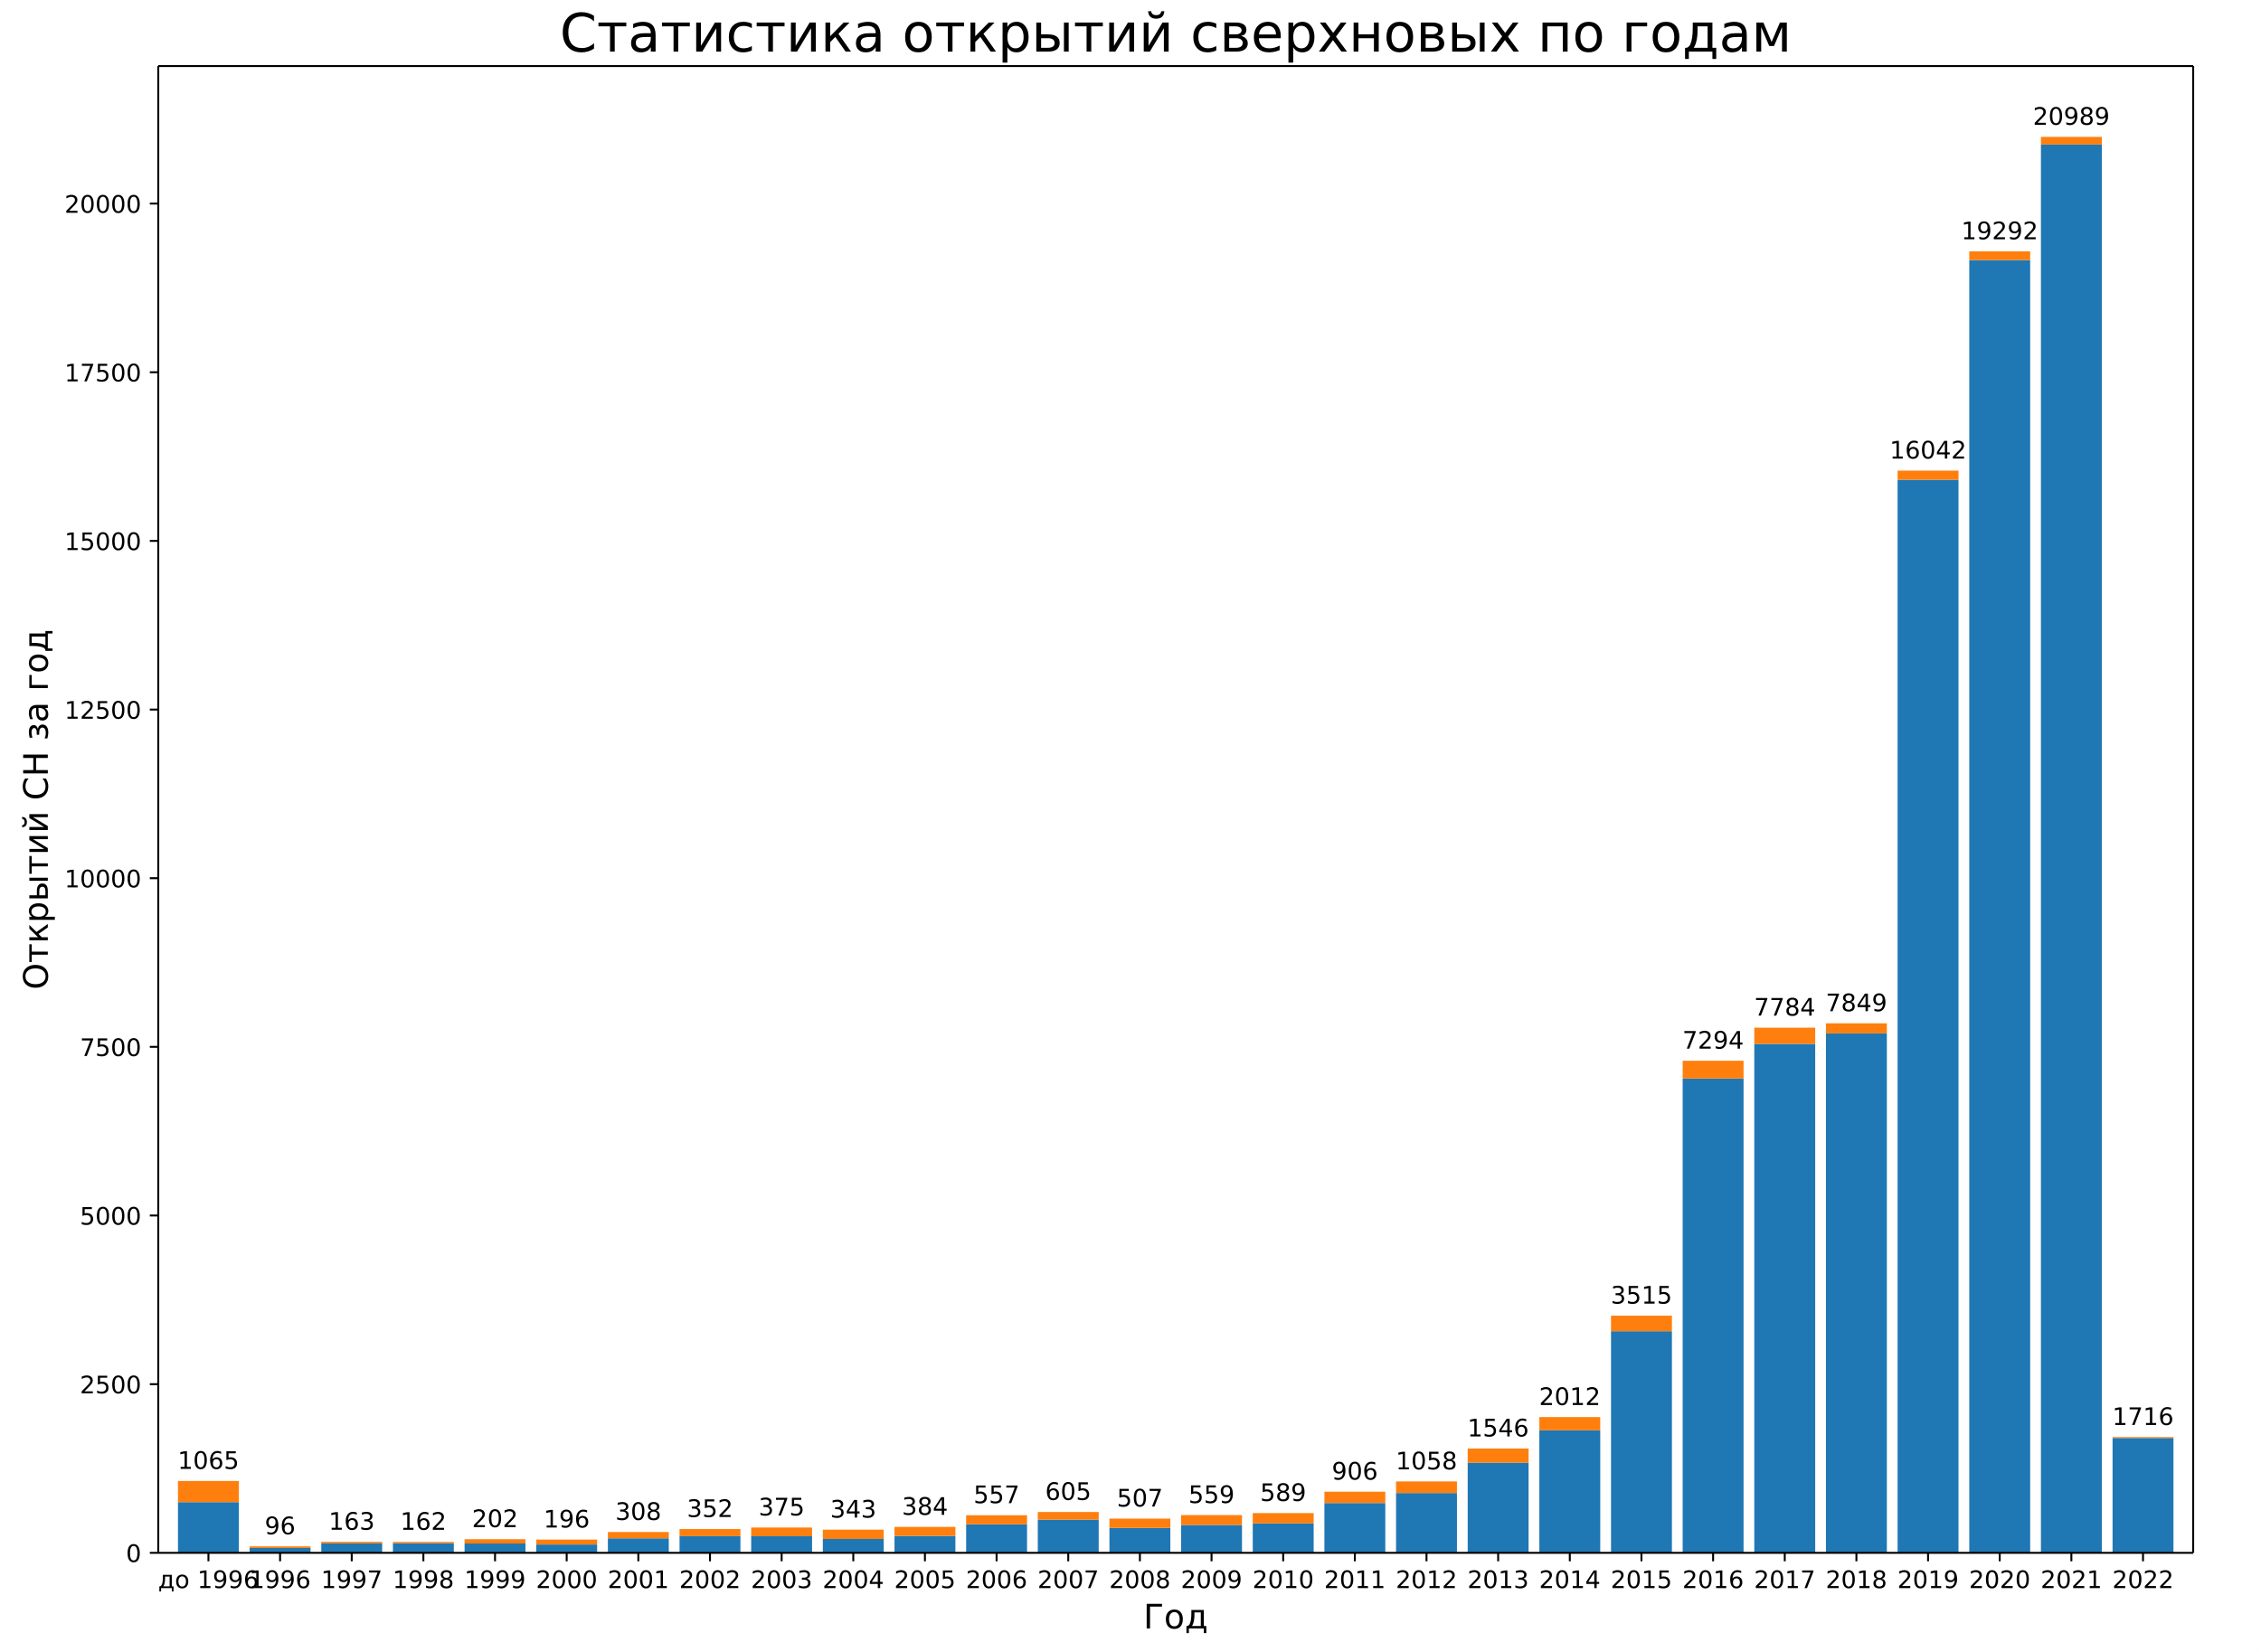
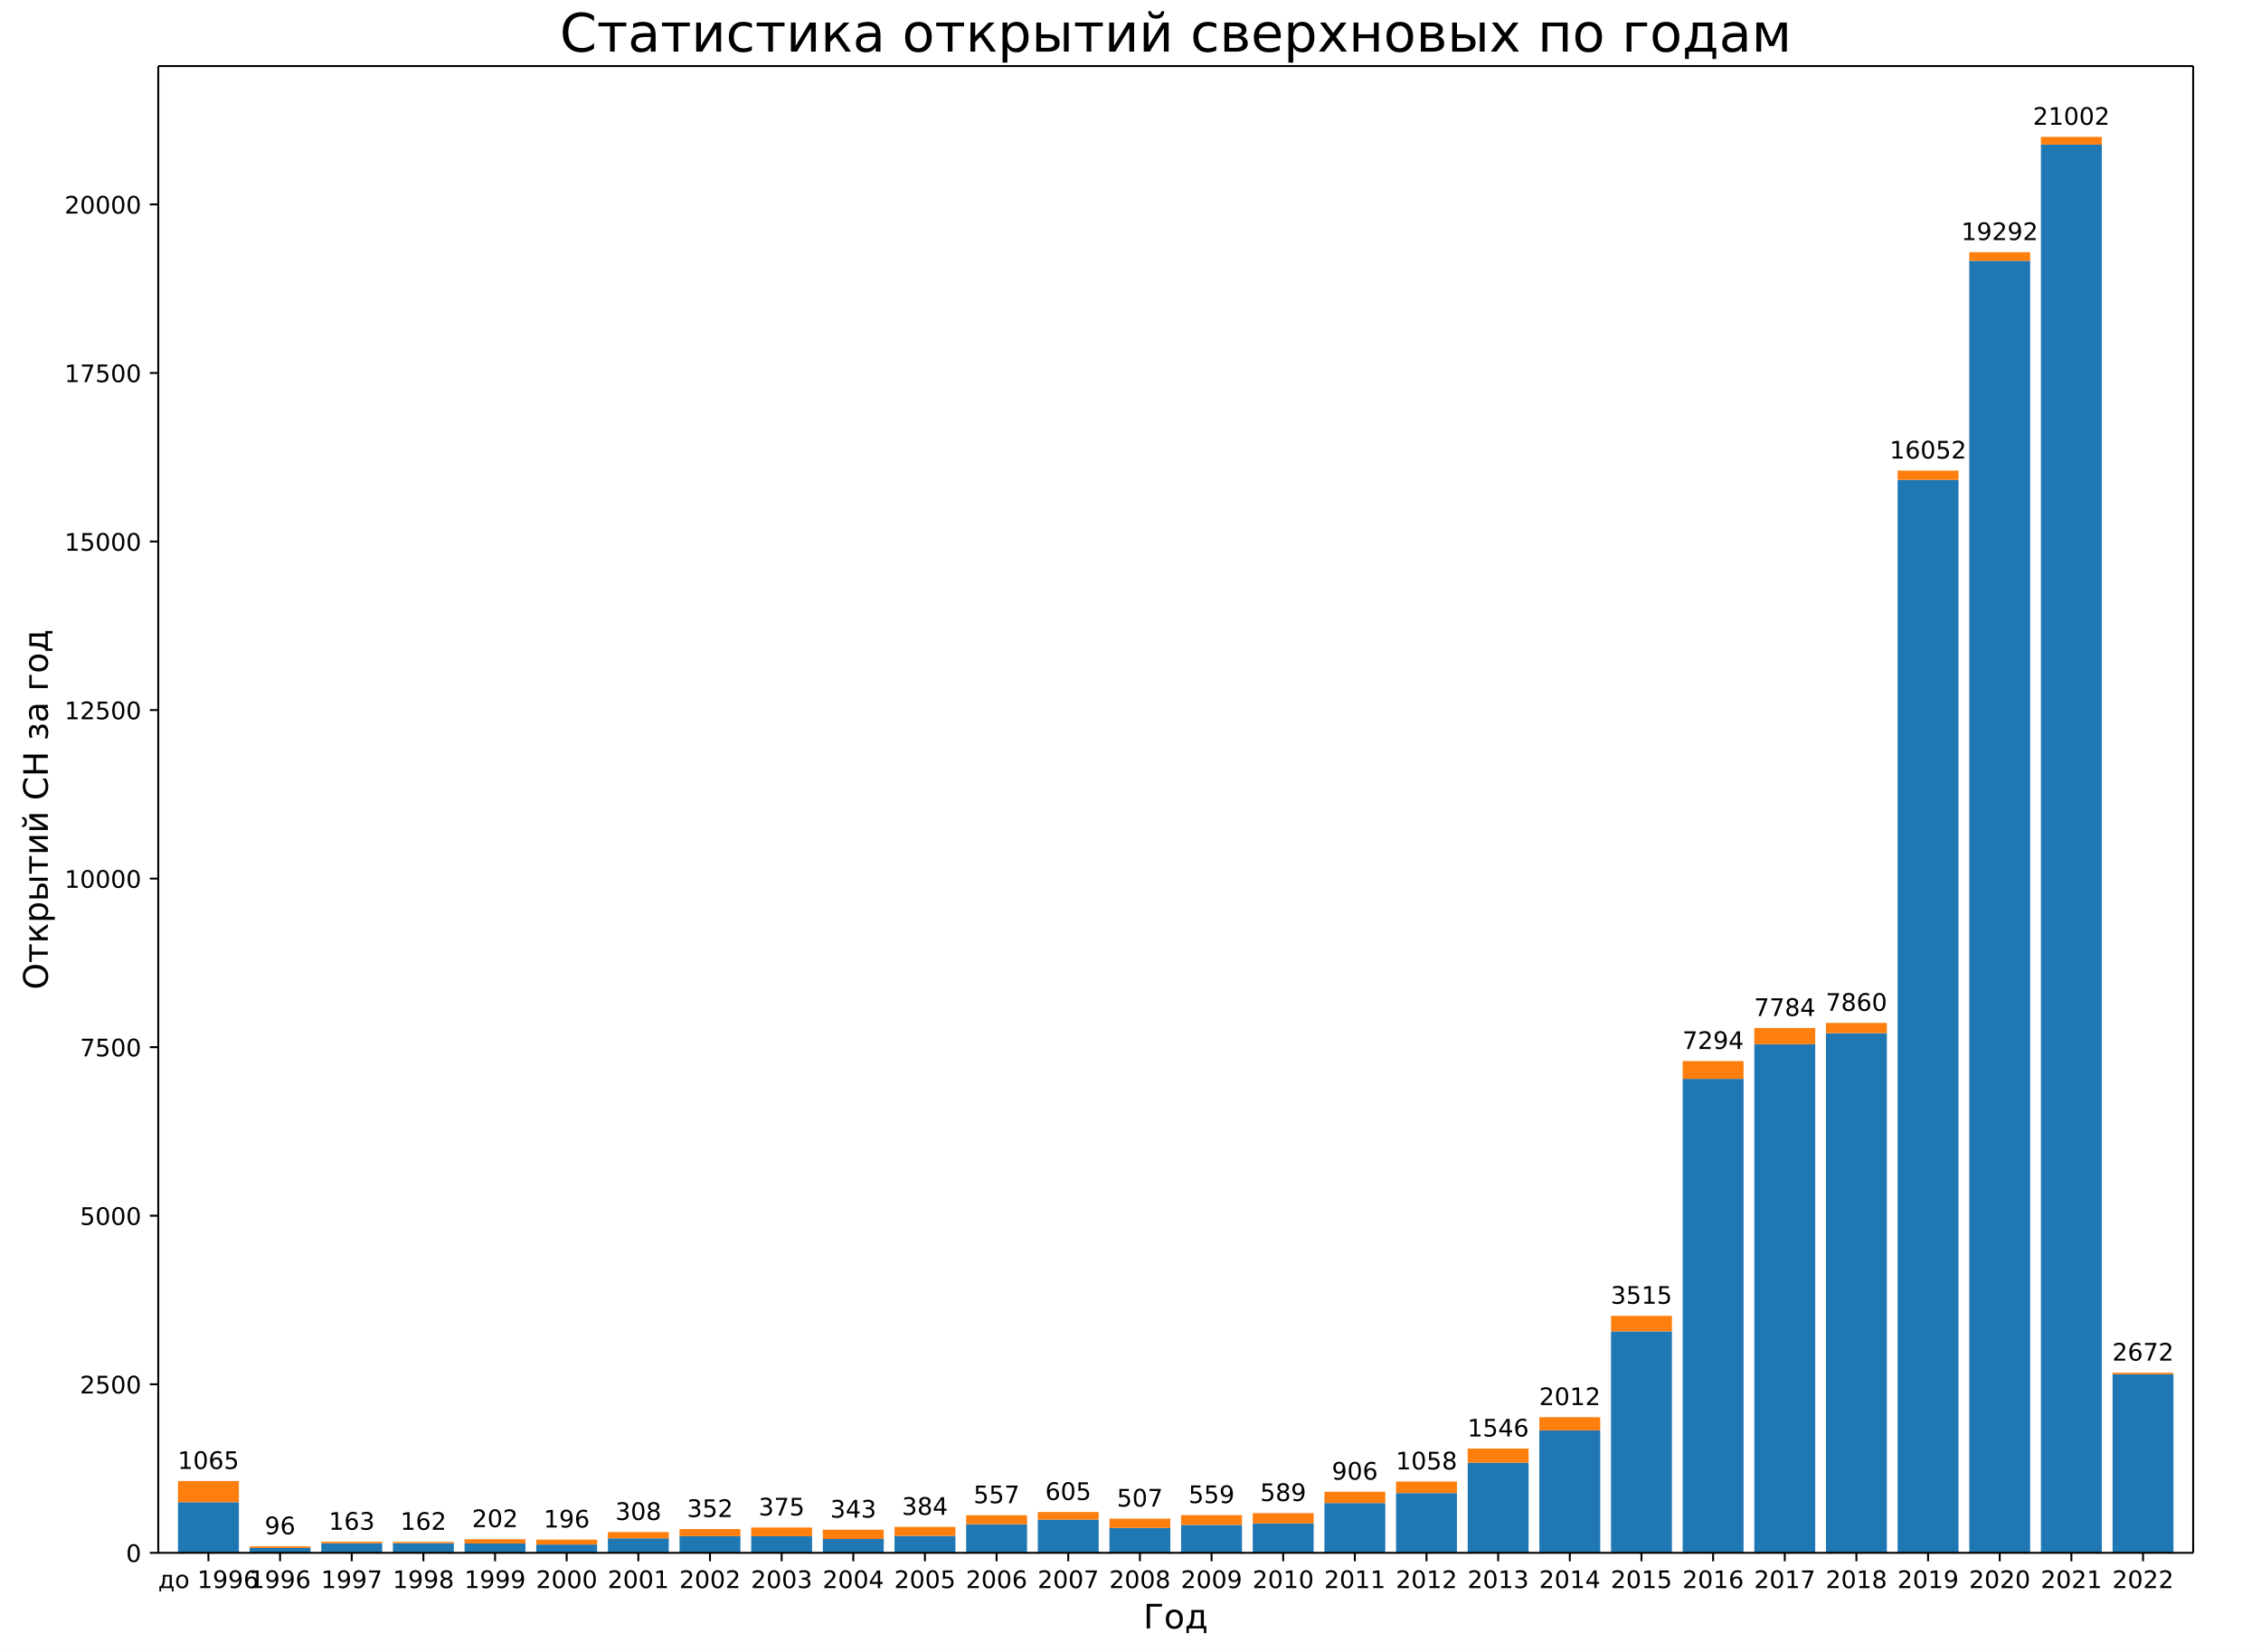
<svg xmlns="http://www.w3.org/2000/svg" xmlns:xlink="http://www.w3.org/1999/xlink" width="936pt" height="684pt" version="1.1" viewBox="0 0 936 684">
  <defs>
    <style type="text/css">*{stroke-linecap:butt;stroke-linejoin:round;}</style>
  </defs>
  <path d="m0 684h936v-684h-936z" fill="#fff" />
  <path d="m65.52 642.96h842.4v-615.6h-842.4z" fill="#fff" />
-   <path d="m73.677 642.96h25.213v-20.978h-25.213z" clip-path="url(#a)" fill="#1f77b4" />
-   <path d="m103.34 642.96h25.213v-2.011h-25.213z" clip-path="url(#a)" fill="#1f77b4" />
-   <path d="m133 642.96h25.213v-3.911h-25.213z" clip-path="url(#a)" fill="#1f77b4" />
-   <path d="m162.66 642.96h25.213v-3.966h-25.213z" clip-path="url(#a)" fill="#1f77b4" />
-   <path d="m192.32 642.96h25.213v-3.855h-25.213z" clip-path="url(#a)" fill="#1f77b4" />
-   <path d="m221.99 642.96h25.213v-3.436h-25.213z" clip-path="url(#a)" fill="#1f77b4" />
-   <path d="m251.65 642.96h25.213v-6.006h-25.213z" clip-path="url(#a)" fill="#1f77b4" />
-   <path d="m281.31 642.96h25.213v-6.899h-25.213z" clip-path="url(#a)" fill="#1f77b4" />
-   <path d="m310.97 642.96h25.213v-6.872h-25.213z" clip-path="url(#a)" fill="#1f77b4" />
-   <path d="m340.63 642.96h25.213v-5.726h-25.213z" clip-path="url(#a)" fill="#1f77b4" />
-   <path d="m370.3 642.96h25.213v-7.011h-25.213z" clip-path="url(#a)" fill="#1f77b4" />
-   <path d="m399.96 642.96h25.213v-11.816h-25.213z" clip-path="url(#a)" fill="#1f77b4" />
-   <path d="m429.62 642.96h25.213v-13.743h-25.213z" clip-path="url(#a)" fill="#1f77b4" />
-   <path d="m459.28 642.96h25.213v-10.307h-25.213z" clip-path="url(#a)" fill="#1f77b4" />
-   <path d="m488.94 642.96h25.213v-11.536h-25.213z" clip-path="url(#a)" fill="#1f77b4" />
-   <path d="m518.61 642.96h25.213v-12.179h-25.213z" clip-path="url(#a)" fill="#1f77b4" />
-   <path d="m548.27 642.96h25.213v-20.615h-25.213z" clip-path="url(#a)" fill="#1f77b4" />
-   <path d="m577.93 642.96h25.213v-24.749h-25.213z" clip-path="url(#a)" fill="#1f77b4" />
-   <path d="m607.59 642.96h25.213v-37.318h-25.213z" clip-path="url(#a)" fill="#1f77b4" />
-   <path d="m637.25 642.96h25.213v-50.726h-25.213z" clip-path="url(#a)" fill="#1f77b4" />
-   <path d="m666.92 642.96h25.213v-91.76h-25.213z" clip-path="url(#a)" fill="#1f77b4" />
-   <path d="m696.58 642.96h25.213v-196.37h-25.213z" clip-path="url(#a)" fill="#1f77b4" />
-   <path d="m726.24 642.96h25.213v-210.73h-25.213z" clip-path="url(#a)" fill="#1f77b4" />
-   <path d="m755.9 642.96h25.213v-215.06h-25.213z" clip-path="url(#a)" fill="#1f77b4" />
-   <path d="m785.56 642.96h25.213v-444.3h-25.213z" clip-path="url(#a)" fill="#1f77b4" />
-   <path d="m815.23 642.96h25.213v-535.28h-25.213z" clip-path="url(#a)" fill="#1f77b4" />
+   <path d="m73.677 642.96h25.213v-20.965h-25.213z" clip-path="url(#a)" fill="#1f77b4" />
+   <path d="m103.34 642.96h25.213v-2.01h-25.213z" clip-path="url(#a)" fill="#1f77b4" />
+   <path d="m133 642.96h25.213v-3.908h-25.213z" clip-path="url(#a)" fill="#1f77b4" />
+   <path d="m162.66 642.96h25.213v-3.964h-25.213z" clip-path="url(#a)" fill="#1f77b4" />
+   <path d="m192.32 642.96h25.213v-3.852h-25.213z" clip-path="url(#a)" fill="#1f77b4" />
+   <path d="m221.99 642.96h25.213v-3.434h-25.213z" clip-path="url(#a)" fill="#1f77b4" />
+   <path d="m251.65 642.96h25.213v-6.002h-25.213z" clip-path="url(#a)" fill="#1f77b4" />
+   <path d="m281.31 642.96h25.213v-6.895h-25.213z" clip-path="url(#a)" fill="#1f77b4" />
+   <path d="m310.97 642.96h25.213v-6.867h-25.213z" clip-path="url(#a)" fill="#1f77b4" />
+   <path d="m340.63 642.96h25.213v-5.723h-25.213z" clip-path="url(#a)" fill="#1f77b4" />
+   <path d="m370.3 642.96h25.213v-7.007h-25.213z" clip-path="url(#a)" fill="#1f77b4" />
+   <path d="m399.96 642.96h25.213v-11.808h-25.213z" clip-path="url(#a)" fill="#1f77b4" />
+   <path d="m429.62 642.96h25.213v-13.735h-25.213z" clip-path="url(#a)" fill="#1f77b4" />
+   <path d="m459.28 642.96h25.213v-10.301h-25.213z" clip-path="url(#a)" fill="#1f77b4" />
+   <path d="m488.94 642.96h25.213v-11.529h-25.213z" clip-path="url(#a)" fill="#1f77b4" />
+   <path d="m518.61 642.96h25.213v-12.171h-25.213z" clip-path="url(#a)" fill="#1f77b4" />
+   <path d="m548.27 642.96h25.213v-20.602h-25.213z" clip-path="url(#a)" fill="#1f77b4" />
+   <path d="m577.93 642.96h25.213v-24.733h-25.213z" clip-path="url(#a)" fill="#1f77b4" />
+   <path d="m607.59 642.96h25.213v-37.295h-25.213z" clip-path="url(#a)" fill="#1f77b4" />
+   <path d="m637.25 642.96h25.213v-50.695h-25.213z" clip-path="url(#a)" fill="#1f77b4" />
+   <path d="m666.92 642.96h25.213v-91.703h-25.213z" clip-path="url(#a)" fill="#1f77b4" />
+   <path d="m696.58 642.96h25.213v-196.25h-25.213z" clip-path="url(#a)" fill="#1f77b4" />
+   <path d="m726.24 642.96h25.213v-210.6h-25.213z" clip-path="url(#a)" fill="#1f77b4" />
+   <path d="m755.9 642.96h25.213v-215.15h-25.213z" clip-path="url(#a)" fill="#1f77b4" />
+   <path d="m785.56 642.96h25.213v-444.28h-25.213z" clip-path="url(#a)" fill="#1f77b4" />
+   <path d="m815.23 642.96h25.213v-534.95h-25.213z" clip-path="url(#a)" fill="#1f77b4" />
  <path d="m844.89 642.96h25.213v-583.1h-25.213z" clip-path="url(#a)" fill="#1f77b4" />
-   <path d="m874.55 642.96h25.213v-47.542h-25.213z" clip-path="url(#a)" fill="#1f77b4" />
-   <path d="m73.677 621.98h25.213v-8.771h-25.213z" clip-path="url(#a)" fill="#ff7f0e" />
+   <path d="m874.55 642.96h25.213v-73.949h-25.213z" clip-path="url(#a)" fill="#1f77b4" />
+   <path d="m73.677 622h25.213v-8.765h-25.213z" clip-path="url(#a)" fill="#ff7f0e" />
  <path d="m103.34 640.95h25.213v-0.67h-25.213z" clip-path="url(#a)" fill="#ff7f0e" />
  <path d="m133 639.05h25.213v-0.642h-25.213z" clip-path="url(#a)" fill="#ff7f0e" />
-   <path d="m162.66 638.99h25.213v-0.559h-25.213z" clip-path="url(#a)" fill="#ff7f0e" />
-   <path d="m192.32 639.11h25.213v-1.788h-25.213z" clip-path="url(#a)" fill="#ff7f0e" />
-   <path d="m221.99 639.52h25.213v-2.039h-25.213z" clip-path="url(#a)" fill="#ff7f0e" />
-   <path d="m251.65 636.95h25.213v-2.598h-25.213z" clip-path="url(#a)" fill="#ff7f0e" />
-   <path d="m281.31 636.06h25.213v-2.933h-25.213z" clip-path="url(#a)" fill="#ff7f0e" />
-   <path d="m310.97 636.09h25.213v-3.603h-25.213z" clip-path="url(#a)" fill="#ff7f0e" />
-   <path d="m340.63 637.23h25.213v-3.855h-25.213z" clip-path="url(#a)" fill="#ff7f0e" />
-   <path d="m370.3 635.95h25.213v-3.715h-25.213z" clip-path="url(#a)" fill="#ff7f0e" />
-   <path d="m399.96 631.14h25.213v-3.743h-25.213z" clip-path="url(#a)" fill="#ff7f0e" />
-   <path d="m429.62 629.22h25.213v-3.156h-25.213z" clip-path="url(#a)" fill="#ff7f0e" />
-   <path d="m459.28 632.65h25.213v-3.855h-25.213z" clip-path="url(#a)" fill="#ff7f0e" />
-   <path d="m488.94 631.42h25.213v-4.078h-25.213z" clip-path="url(#a)" fill="#ff7f0e" />
-   <path d="m518.61 630.78h25.213v-4.274h-25.213z" clip-path="url(#a)" fill="#ff7f0e" />
-   <path d="m548.27 622.35h25.213v-4.693h-25.213z" clip-path="url(#a)" fill="#ff7f0e" />
-   <path d="m577.93 618.21h25.213v-4.804h-25.213z" clip-path="url(#a)" fill="#ff7f0e" />
-   <path d="m607.59 605.64h25.213v-5.866h-25.213z" clip-path="url(#a)" fill="#ff7f0e" />
-   <path d="m637.25 592.23h25.213v-5.475h-25.213z" clip-path="url(#a)" fill="#ff7f0e" />
-   <path d="m666.92 551.2h25.213v-6.425h-25.213z" clip-path="url(#a)" fill="#ff7f0e" />
-   <path d="m696.58 446.59h25.213v-7.374h-25.213z" clip-path="url(#a)" fill="#ff7f0e" />
-   <path d="m726.24 432.23h25.213v-6.704h-25.213z" clip-path="url(#a)" fill="#ff7f0e" />
-   <path d="m755.9 427.9h25.213v-4.19h-25.213z" clip-path="url(#a)" fill="#ff7f0e" />
-   <path d="m785.56 198.66h25.213v-3.799h-25.213z" clip-path="url(#a)" fill="#ff7f0e" />
-   <path d="m815.23 107.68h25.213v-3.603h-25.213z" clip-path="url(#a)" fill="#ff7f0e" />
-   <path d="m844.89 59.859h25.213v-3.184h-25.213z" clip-path="url(#a)" fill="#ff7f0e" />
-   <path d="m874.55 595.42h25.213v-0.391h-25.213z" clip-path="url(#a)" fill="#ff7f0e" />
+   <path d="m162.66 639h25.213v-0.558h-25.213z" clip-path="url(#a)" fill="#ff7f0e" />
+   <path d="m192.32 639.11h25.213v-1.787h-25.213z" clip-path="url(#a)" fill="#ff7f0e" />
+   <path d="m221.99 639.53h25.213v-2.038h-25.213z" clip-path="url(#a)" fill="#ff7f0e" />
+   <path d="m251.65 636.96h25.213v-2.596h-25.213z" clip-path="url(#a)" fill="#ff7f0e" />
+   <path d="m281.31 636.06h25.213v-2.931h-25.213z" clip-path="url(#a)" fill="#ff7f0e" />
+   <path d="m310.97 636.09h25.213v-3.601h-25.213z" clip-path="url(#a)" fill="#ff7f0e" />
+   <path d="m340.63 637.24h25.213v-3.852h-25.213z" clip-path="url(#a)" fill="#ff7f0e" />
+   <path d="m370.3 635.95h25.213v-3.713h-25.213z" clip-path="url(#a)" fill="#ff7f0e" />
+   <path d="m399.96 631.15h25.213v-3.741h-25.213z" clip-path="url(#a)" fill="#ff7f0e" />
+   <path d="m429.62 629.23h25.213v-3.155h-25.213z" clip-path="url(#a)" fill="#ff7f0e" />
+   <path d="m459.28 632.66h25.213v-3.852h-25.213z" clip-path="url(#a)" fill="#ff7f0e" />
+   <path d="m488.94 631.43h25.213v-4.076h-25.213z" clip-path="url(#a)" fill="#ff7f0e" />
+   <path d="m518.61 630.79h25.213v-4.271h-25.213z" clip-path="url(#a)" fill="#ff7f0e" />
+   <path d="m548.27 622.36h25.213v-4.69h-25.213z" clip-path="url(#a)" fill="#ff7f0e" />
+   <path d="m577.93 618.23h25.213v-4.801h-25.213z" clip-path="url(#a)" fill="#ff7f0e" />
+   <path d="m607.59 605.66h25.213v-5.862h-25.213z" clip-path="url(#a)" fill="#ff7f0e" />
+   <path d="m637.25 592.27h25.213v-5.471h-25.213z" clip-path="url(#a)" fill="#ff7f0e" />
+   <path d="m666.92 551.26h25.213v-6.421h-25.213z" clip-path="url(#a)" fill="#ff7f0e" />
+   <path d="m696.58 446.71h25.213v-7.37h-25.213z" clip-path="url(#a)" fill="#ff7f0e" />
+   <path d="m726.24 432.36h25.213v-6.7h-25.213z" clip-path="url(#a)" fill="#ff7f0e" />
+   <path d="m755.9 427.81h25.213v-4.271h-25.213z" clip-path="url(#a)" fill="#ff7f0e" />
+   <path d="m785.56 198.68h25.213v-3.825h-25.213z" clip-path="url(#a)" fill="#ff7f0e" />
+   <path d="m815.23 108.01h25.213v-3.601h-25.213z" clip-path="url(#a)" fill="#ff7f0e" />
+   <path d="m844.89 59.857h25.213v-3.182h-25.213z" clip-path="url(#a)" fill="#ff7f0e" />
+   <path d="m874.55 569.01h25.213v-0.642h-25.213z" clip-path="url(#a)" fill="#ff7f0e" />
  <defs>
    <path id="b" d="m0 0v3.5" stroke="#000" stroke-width=".8" />
  </defs>
  <use x="86.283" y="642.96" stroke="#000000" stroke-width=".8" xlink:href="#b" />
  <text transform="rotate(-0 86.283 657.56)" x="86.283" y="657.558" font-family="DejaVu Sans" font-size="10px" text-anchor="middle">до 1996</text>
  <use x="115.945" y="642.96" stroke="#000000" stroke-width=".8" xlink:href="#b" />
  <text transform="rotate(-0 115.95 657.56)" x="115.945" y="657.558" font-family="DejaVu Sans" font-size="10px" text-anchor="middle">1996</text>
  <use x="145.607" y="642.96" stroke="#000000" stroke-width=".8" xlink:href="#b" />
  <text transform="rotate(-0 145.61 657.56)" x="145.607" y="657.558" font-family="DejaVu Sans" font-size="10px" text-anchor="middle">1997</text>
  <use x="175.269" y="642.96" stroke="#000000" stroke-width=".8" xlink:href="#b" />
  <text transform="rotate(-0 175.27 657.56)" x="175.269" y="657.558" font-family="DejaVu Sans" font-size="10px" text-anchor="middle">1998</text>
  <use x="204.931" y="642.96" stroke="#000000" stroke-width=".8" xlink:href="#b" />
  <text transform="rotate(-0 204.93 657.56)" x="204.931" y="657.558" font-family="DejaVu Sans" font-size="10px" text-anchor="middle">1999</text>
  <use x="234.593" y="642.96" stroke="#000000" stroke-width=".8" xlink:href="#b" />
  <text transform="rotate(-0 234.59 657.56)" x="234.593" y="657.558" font-family="DejaVu Sans" font-size="10px" text-anchor="middle">2000</text>
  <use x="264.255" y="642.96" stroke="#000000" stroke-width=".8" xlink:href="#b" />
  <text transform="rotate(-0 264.26 657.56)" x="264.255" y="657.558" font-family="DejaVu Sans" font-size="10px" text-anchor="middle">2001</text>
  <use x="293.917" y="642.96" stroke="#000000" stroke-width=".8" xlink:href="#b" />
  <text transform="rotate(-0 293.92 657.56)" x="293.917" y="657.558" font-family="DejaVu Sans" font-size="10px" text-anchor="middle">2002</text>
  <use x="323.579" y="642.96" stroke="#000000" stroke-width=".8" xlink:href="#b" />
  <text transform="rotate(-0 323.58 657.56)" x="323.579" y="657.558" font-family="DejaVu Sans" font-size="10px" text-anchor="middle">2003</text>
  <use x="353.241" y="642.96" stroke="#000000" stroke-width=".8" xlink:href="#b" />
  <text transform="rotate(-0 353.24 657.56)" x="353.241" y="657.558" font-family="DejaVu Sans" font-size="10px" text-anchor="middle">2004</text>
  <use x="382.903" y="642.96" stroke="#000000" stroke-width=".8" xlink:href="#b" />
  <text transform="rotate(-0 382.9 657.56)" x="382.903" y="657.558" font-family="DejaVu Sans" font-size="10px" text-anchor="middle">2005</text>
  <use x="412.565" y="642.96" stroke="#000000" stroke-width=".8" xlink:href="#b" />
  <text transform="rotate(-0 412.57 657.56)" x="412.565" y="657.558" font-family="DejaVu Sans" font-size="10px" text-anchor="middle">2006</text>
  <use x="442.227" y="642.96" stroke="#000000" stroke-width=".8" xlink:href="#b" />
  <text transform="rotate(-0 442.23 657.56)" x="442.227" y="657.558" font-family="DejaVu Sans" font-size="10px" text-anchor="middle">2007</text>
  <use x="471.889" y="642.96" stroke="#000000" stroke-width=".8" xlink:href="#b" />
  <text transform="rotate(-0 471.89 657.56)" x="471.889" y="657.558" font-family="DejaVu Sans" font-size="10px" text-anchor="middle">2008</text>
  <use x="501.551" y="642.96" stroke="#000000" stroke-width=".8" xlink:href="#b" />
  <text transform="rotate(-0 501.55 657.56)" x="501.551" y="657.558" font-family="DejaVu Sans" font-size="10px" text-anchor="middle">2009</text>
  <use x="531.213" y="642.96" stroke="#000000" stroke-width=".8" xlink:href="#b" />
  <text transform="rotate(-0 531.21 657.56)" x="531.213" y="657.558" font-family="DejaVu Sans" font-size="10px" text-anchor="middle">2010</text>
  <use x="560.875" y="642.96" stroke="#000000" stroke-width=".8" xlink:href="#b" />
  <text transform="rotate(-0 560.87 657.56)" x="560.875" y="657.558" font-family="DejaVu Sans" font-size="10px" text-anchor="middle">2011</text>
  <use x="590.537" y="642.96" stroke="#000000" stroke-width=".8" xlink:href="#b" />
  <text transform="rotate(-0 590.54 657.56)" x="590.537" y="657.558" font-family="DejaVu Sans" font-size="10px" text-anchor="middle">2012</text>
  <use x="620.199" y="642.96" stroke="#000000" stroke-width=".8" xlink:href="#b" />
  <text transform="rotate(-0 620.2 657.56)" x="620.199" y="657.558" font-family="DejaVu Sans" font-size="10px" text-anchor="middle">2013</text>
  <use x="649.861" y="642.96" stroke="#000000" stroke-width=".8" xlink:href="#b" />
  <text transform="rotate(-0 649.86 657.56)" x="649.861" y="657.558" font-family="DejaVu Sans" font-size="10px" text-anchor="middle">2014</text>
  <use x="679.523" y="642.96" stroke="#000000" stroke-width=".8" xlink:href="#b" />
  <text transform="rotate(-0 679.52 657.56)" x="679.523" y="657.558" font-family="DejaVu Sans" font-size="10px" text-anchor="middle">2015</text>
  <use x="709.185" y="642.96" stroke="#000000" stroke-width=".8" xlink:href="#b" />
  <text transform="rotate(-0 709.18 657.56)" x="709.185" y="657.558" font-family="DejaVu Sans" font-size="10px" text-anchor="middle">2016</text>
  <use x="738.847" y="642.96" stroke="#000000" stroke-width=".8" xlink:href="#b" />
  <text transform="rotate(-0 738.85 657.56)" x="738.847" y="657.558" font-family="DejaVu Sans" font-size="10px" text-anchor="middle">2017</text>
  <use x="768.509" y="642.96" stroke="#000000" stroke-width=".8" xlink:href="#b" />
  <text transform="rotate(-0 768.51 657.56)" x="768.509" y="657.558" font-family="DejaVu Sans" font-size="10px" text-anchor="middle">2018</text>
  <use x="798.171" y="642.96" stroke="#000000" stroke-width=".8" xlink:href="#b" />
  <text transform="rotate(-0 798.17 657.56)" x="798.171" y="657.558" font-family="DejaVu Sans" font-size="10px" text-anchor="middle">2019</text>
  <use x="827.833" y="642.96" stroke="#000000" stroke-width=".8" xlink:href="#b" />
  <text transform="rotate(-0 827.83 657.56)" x="827.833" y="657.558" font-family="DejaVu Sans" font-size="10px" text-anchor="middle">2020</text>
  <use x="857.495" y="642.96" stroke="#000000" stroke-width=".8" xlink:href="#b" />
  <text transform="rotate(-0 857.49 657.56)" x="857.495" y="657.558" font-family="DejaVu Sans" font-size="10px" text-anchor="middle">2021</text>
  <use x="887.157" y="642.96" stroke="#000000" stroke-width=".8" xlink:href="#b" />
  <text transform="rotate(-0 887.16 657.56)" x="887.157" y="657.558" font-family="DejaVu Sans" font-size="10px" text-anchor="middle">2022</text>
  <text transform="rotate(-0 486.72 674.28)" x="486.72" y="674.276" font-family="DejaVu Sans" font-size="14px" text-anchor="middle">Год</text>
  <defs>
    <path id="c" d="m0 0h-3.5" stroke="#000" stroke-width=".8" />
  </defs>
  <use x="65.52" y="642.96" stroke="#000000" stroke-width=".8" xlink:href="#c" />
  <text transform="rotate(-0 58.52 646.76)" x="58.52" y="646.759" font-family="DejaVu Sans" font-size="10px" text-anchor="end">0</text>
-   <use x="65.52" y="573.128" stroke="#000000" stroke-width=".8" xlink:href="#c" />
-   <text transform="rotate(-0 58.52 576.93)" x="58.52" y="576.927" font-family="DejaVu Sans" font-size="10px" text-anchor="end">2500</text>
-   <use x="65.52" y="503.295" stroke="#000000" stroke-width=".8" xlink:href="#c" />
-   <text transform="rotate(-0 58.52 507.09)" x="58.52" y="507.094" font-family="DejaVu Sans" font-size="10px" text-anchor="end">5000</text>
-   <use x="65.52" y="433.463" stroke="#000000" stroke-width=".8" xlink:href="#c" />
-   <text transform="rotate(-0 58.52 437.26)" x="58.52" y="437.262" font-family="DejaVu Sans" font-size="10px" text-anchor="end">7500</text>
-   <use x="65.52" y="363.63" stroke="#000000" stroke-width=".8" xlink:href="#c" />
-   <text transform="rotate(-0 58.52 367.43)" x="58.52" y="367.429" font-family="DejaVu Sans" font-size="10px" text-anchor="end">10000</text>
-   <use x="65.52" y="293.798" stroke="#000000" stroke-width=".8" xlink:href="#c" />
-   <text transform="rotate(-0 58.52 297.6)" x="58.52" y="297.597" font-family="DejaVu Sans" font-size="10px" text-anchor="end">12500</text>
-   <use x="65.52" y="223.965" stroke="#000000" stroke-width=".8" xlink:href="#c" />
-   <text transform="rotate(-0 58.52 227.76)" x="58.52" y="227.764" font-family="DejaVu Sans" font-size="10px" text-anchor="end">15000</text>
-   <use x="65.52" y="154.133" stroke="#000000" stroke-width=".8" xlink:href="#c" />
-   <text transform="rotate(-0 58.52 157.93)" x="58.52" y="157.932" font-family="DejaVu Sans" font-size="10px" text-anchor="end">17500</text>
-   <use x="65.52" y="84.3" stroke="#000000" stroke-width=".8" xlink:href="#c" />
-   <text transform="rotate(-0 58.52 88.099)" x="58.52" y="88.099" font-family="DejaVu Sans" font-size="10px" text-anchor="end">20000</text>
+   <use x="65.52" y="573.171" stroke="#000000" stroke-width=".8" xlink:href="#c" />
+   <text transform="rotate(-0 58.52 576.97)" x="58.52" y="576.97" font-family="DejaVu Sans" font-size="10px" text-anchor="end">2500</text>
+   <use x="65.52" y="503.381" stroke="#000000" stroke-width=".8" xlink:href="#c" />
+   <text transform="rotate(-0 58.52 507.18)" x="58.52" y="507.181" font-family="DejaVu Sans" font-size="10px" text-anchor="end">5000</text>
+   <use x="65.52" y="433.592" stroke="#000000" stroke-width=".8" xlink:href="#c" />
+   <text transform="rotate(-0 58.52 437.39)" x="58.52" y="437.391" font-family="DejaVu Sans" font-size="10px" text-anchor="end">7500</text>
+   <use x="65.52" y="363.803" stroke="#000000" stroke-width=".8" xlink:href="#c" />
+   <text transform="rotate(-0 58.52 367.6)" x="58.52" y="367.602" font-family="DejaVu Sans" font-size="10px" text-anchor="end">10000</text>
+   <use x="65.52" y="294.014" stroke="#000000" stroke-width=".8" xlink:href="#c" />
+   <text transform="rotate(-0 58.52 297.81)" x="58.52" y="297.813" font-family="DejaVu Sans" font-size="10px" text-anchor="end">12500</text>
+   <use x="65.52" y="224.224" stroke="#000000" stroke-width=".8" xlink:href="#c" />
+   <text transform="rotate(-0 58.52 228.02)" x="58.52" y="228.024" font-family="DejaVu Sans" font-size="10px" text-anchor="end">15000</text>
+   <use x="65.52" y="154.435" stroke="#000000" stroke-width=".8" xlink:href="#c" />
+   <text transform="rotate(-0 58.52 158.23)" x="58.52" y="158.234" font-family="DejaVu Sans" font-size="10px" text-anchor="end">17500</text>
+   <use x="65.52" y="84.646" stroke="#000000" stroke-width=".8" xlink:href="#c" />
+   <text transform="rotate(-0 58.52 88.445)" x="58.52" y="88.445" font-family="DejaVu Sans" font-size="10px" text-anchor="end">20000</text>
  <text transform="rotate(-90 19.796 335.16)" x="19.796" y="335.16" font-family="DejaVu Sans" font-size="14px" text-anchor="middle">Открытий СН за год</text>
  <path d="m65.52 642.96v-615.6" fill="none" stroke="#000" stroke-linecap="square" stroke-width=".8" />
  <path d="m907.92 642.96v-615.6" fill="none" stroke="#000" stroke-linecap="square" stroke-width=".8" />
  <path d="m65.52 642.96h842.4" fill="none" stroke="#000" stroke-linecap="square" stroke-width=".8" />
  <path d="m65.52 27.36h842.4" fill="none" stroke="#000" stroke-linecap="square" stroke-width=".8" />
-   <text transform="rotate(-0 86.283 608.21)" x="86.283" y="608.211" font-family="DejaVu Sans" font-size="10px" text-anchor="middle">1065</text>
-   <text transform="rotate(-0 115.95 635.28)" x="115.945" y="635.278" font-family="DejaVu Sans" font-size="10px" text-anchor="middle">96</text>
-   <text transform="rotate(-0 145.61 633.41)" x="145.607" y="633.407" font-family="DejaVu Sans" font-size="10px" text-anchor="middle">163</text>
-   <text transform="rotate(-0 175.27 633.43)" x="175.269" y="633.435" font-family="DejaVu Sans" font-size="10px" text-anchor="middle">162</text>
-   <text transform="rotate(-0 204.93 632.32)" x="204.931" y="632.318" font-family="DejaVu Sans" font-size="10px" text-anchor="middle">202</text>
-   <text transform="rotate(-0 234.59 632.49)" x="234.593" y="632.485" font-family="DejaVu Sans" font-size="10px" text-anchor="middle">196</text>
-   <text transform="rotate(-0 264.26 629.36)" x="264.255" y="629.357" font-family="DejaVu Sans" font-size="10px" text-anchor="middle">308</text>
-   <text transform="rotate(-0 293.92 628.13)" x="293.917" y="628.128" font-family="DejaVu Sans" font-size="10px" text-anchor="middle">352</text>
-   <text transform="rotate(-0 323.58 627.49)" x="323.579" y="627.485" font-family="DejaVu Sans" font-size="10px" text-anchor="middle">375</text>
-   <text transform="rotate(-0 353.24 628.38)" x="353.241" y="628.379" font-family="DejaVu Sans" font-size="10px" text-anchor="middle">343</text>
-   <text transform="rotate(-0 382.9 627.23)" x="382.903" y="627.234" font-family="DejaVu Sans" font-size="10px" text-anchor="middle">384</text>
-   <text transform="rotate(-0 412.57 622.4)" x="412.565" y="622.401" font-family="DejaVu Sans" font-size="10px" text-anchor="middle">557</text>
-   <text transform="rotate(-0 442.23 621.06)" x="442.227" y="621.061" font-family="DejaVu Sans" font-size="10px" text-anchor="middle">605</text>
-   <text transform="rotate(-0 471.89 623.8)" x="471.889" y="623.798" font-family="DejaVu Sans" font-size="10px" text-anchor="middle">507</text>
-   <text transform="rotate(-0 501.55 622.35)" x="501.551" y="622.345" font-family="DejaVu Sans" font-size="10px" text-anchor="middle">559</text>
-   <text transform="rotate(-0 531.21 621.51)" x="531.213" y="621.507" font-family="DejaVu Sans" font-size="10px" text-anchor="middle">589</text>
-   <text transform="rotate(-0 560.87 612.65)" x="560.875" y="612.653" font-family="DejaVu Sans" font-size="10px" text-anchor="middle">906</text>
-   <text transform="rotate(-0 590.54 608.41)" x="590.537" y="608.407" font-family="DejaVu Sans" font-size="10px" text-anchor="middle">1058</text>
-   <text transform="rotate(-0 620.2 594.78)" x="620.199" y="594.776" font-family="DejaVu Sans" font-size="10px" text-anchor="middle">1546</text>
-   <text transform="rotate(-0 649.86 581.76)" x="649.861" y="581.759" font-family="DejaVu Sans" font-size="10px" text-anchor="middle">2012</text>
-   <text transform="rotate(-0 679.52 539.78)" x="679.523" y="539.776" font-family="DejaVu Sans" font-size="10px" text-anchor="middle">3515</text>
-   <text transform="rotate(-0 709.18 434.22)" x="709.185" y="434.217" font-family="DejaVu Sans" font-size="10px" text-anchor="middle">7294</text>
-   <text transform="rotate(-0 738.85 420.53)" x="738.847" y="420.53" font-family="DejaVu Sans" font-size="10px" text-anchor="middle">7784</text>
-   <text transform="rotate(-0 768.51 418.71)" x="768.509" y="418.714" font-family="DejaVu Sans" font-size="10px" text-anchor="middle">7849</text>
-   <text transform="rotate(-0 798.17 189.86)" x="798.171" y="189.859" font-family="DejaVu Sans" font-size="10px" text-anchor="middle">16042</text>
-   <text transform="rotate(-0 827.83 99.077)" x="827.833" y="99.077" font-family="DejaVu Sans" font-size="10px" text-anchor="middle">19292</text>
-   <text transform="rotate(-0 857.49 51.674)" x="857.495" y="51.674" font-family="DejaVu Sans" font-size="10px" text-anchor="middle">20989</text>
-   <text transform="rotate(-0 887.16 590.03)" x="887.157" y="590.027" font-family="DejaVu Sans" font-size="10px" text-anchor="middle">1716</text>
+   <text transform="rotate(-0 86.283 608.23)" x="86.283" y="608.23" font-family="DejaVu Sans" font-size="10px" text-anchor="middle">1065</text>
+   <text transform="rotate(-0 115.95 635.28)" x="115.945" y="635.28" font-family="DejaVu Sans" font-size="10px" text-anchor="middle">96</text>
+   <text transform="rotate(-0 145.61 633.41)" x="145.607" y="633.41" font-family="DejaVu Sans" font-size="10px" text-anchor="middle">163</text>
+   <text transform="rotate(-0 175.27 633.44)" x="175.269" y="633.438" font-family="DejaVu Sans" font-size="10px" text-anchor="middle">162</text>
+   <text transform="rotate(-0 204.93 632.32)" x="204.931" y="632.321" font-family="DejaVu Sans" font-size="10px" text-anchor="middle">202</text>
+   <text transform="rotate(-0 234.59 632.49)" x="234.593" y="632.489" font-family="DejaVu Sans" font-size="10px" text-anchor="middle">196</text>
+   <text transform="rotate(-0 264.26 629.36)" x="264.255" y="629.362" font-family="DejaVu Sans" font-size="10px" text-anchor="middle">308</text>
+   <text transform="rotate(-0 293.92 628.13)" x="293.917" y="628.134" font-family="DejaVu Sans" font-size="10px" text-anchor="middle">352</text>
+   <text transform="rotate(-0 323.58 627.49)" x="323.579" y="627.492" font-family="DejaVu Sans" font-size="10px" text-anchor="middle">375</text>
+   <text transform="rotate(-0 353.24 628.38)" x="353.241" y="628.385" font-family="DejaVu Sans" font-size="10px" text-anchor="middle">343</text>
+   <text transform="rotate(-0 382.9 627.24)" x="382.903" y="627.24" font-family="DejaVu Sans" font-size="10px" text-anchor="middle">384</text>
+   <text transform="rotate(-0 412.57 622.41)" x="412.565" y="622.411" font-family="DejaVu Sans" font-size="10px" text-anchor="middle">557</text>
+   <text transform="rotate(-0 442.23 621.07)" x="442.227" y="621.071" font-family="DejaVu Sans" font-size="10px" text-anchor="middle">605</text>
+   <text transform="rotate(-0 471.89 623.81)" x="471.889" y="623.807" font-family="DejaVu Sans" font-size="10px" text-anchor="middle">507</text>
+   <text transform="rotate(-0 501.55 622.36)" x="501.551" y="622.355" font-family="DejaVu Sans" font-size="10px" text-anchor="middle">559</text>
+   <text transform="rotate(-0 531.21 621.52)" x="531.213" y="621.518" font-family="DejaVu Sans" font-size="10px" text-anchor="middle">589</text>
+   <text transform="rotate(-0 560.87 612.67)" x="560.875" y="612.668" font-family="DejaVu Sans" font-size="10px" text-anchor="middle">906</text>
+   <text transform="rotate(-0 590.54 608.43)" x="590.537" y="608.425" font-family="DejaVu Sans" font-size="10px" text-anchor="middle">1058</text>
+   <text transform="rotate(-0 620.2 594.8)" x="620.199" y="594.802" font-family="DejaVu Sans" font-size="10px" text-anchor="middle">1546</text>
+   <text transform="rotate(-0 649.86 581.79)" x="649.861" y="581.794" font-family="DejaVu Sans" font-size="10px" text-anchor="middle">2012</text>
+   <text transform="rotate(-0 679.52 539.84)" x="679.523" y="539.836" font-family="DejaVu Sans" font-size="10px" text-anchor="middle">3515</text>
+   <text transform="rotate(-0 709.18 434.34)" x="709.185" y="434.343" font-family="DejaVu Sans" font-size="10px" text-anchor="middle">7294</text>
+   <text transform="rotate(-0 738.85 420.66)" x="738.847" y="420.664" font-family="DejaVu Sans" font-size="10px" text-anchor="middle">7784</text>
+   <text transform="rotate(-0 768.51 418.54)" x="768.509" y="418.543" font-family="DejaVu Sans" font-size="10px" text-anchor="middle">7860</text>
+   <text transform="rotate(-0 798.17 189.86)" x="798.171" y="189.857" font-family="DejaVu Sans" font-size="10px" text-anchor="middle">16052</text>
+   <text transform="rotate(-0 827.83 99.41)" x="827.833" y="99.41" font-family="DejaVu Sans" font-size="10px" text-anchor="middle">19292</text>
+   <text transform="rotate(-0 857.49 51.674)" x="857.495" y="51.674" font-family="DejaVu Sans" font-size="10px" text-anchor="middle">21002</text>
+   <text transform="rotate(-0 887.16 563.37)" x="887.157" y="563.369" font-family="DejaVu Sans" font-size="10px" text-anchor="middle">2672</text>
  <text transform="rotate(-0 486.72 21.36)" x="486.72" y="21.36" font-family="DejaVu Sans" font-size="22px" text-anchor="middle">Статистика открытий сверхновых по годам</text>
  <defs>
    <clipPath id="a">
      <rect x="65.52" y="27.36" width="842.4" height="615.6" />
    </clipPath>
  </defs>
</svg>
